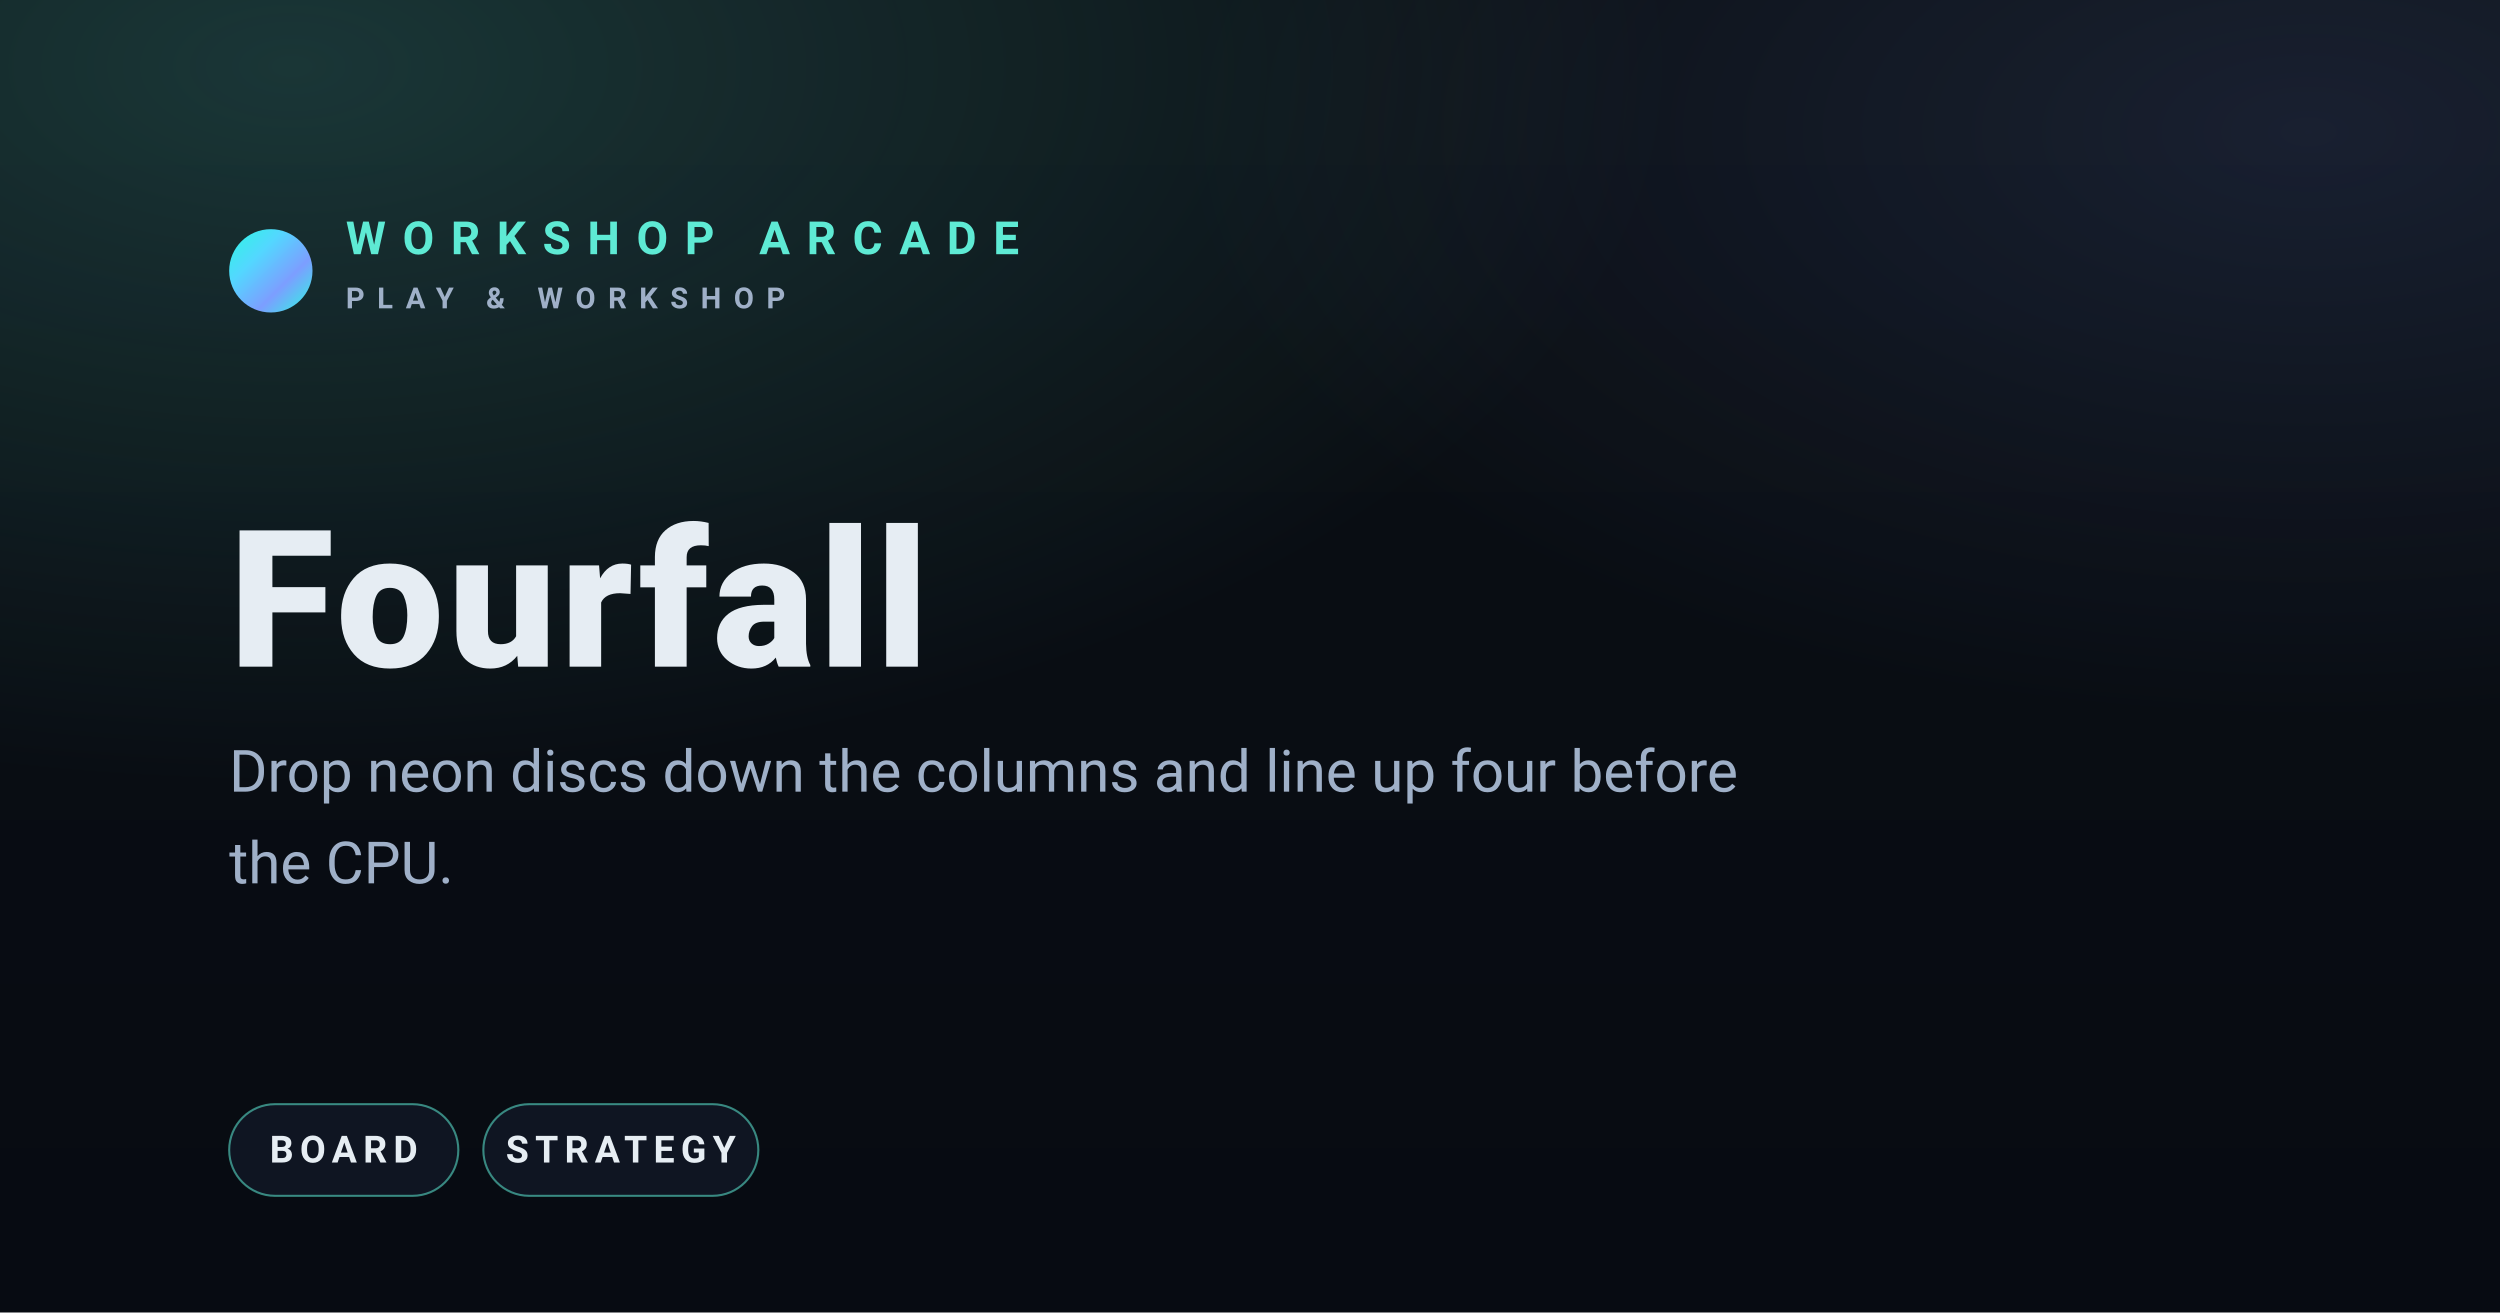
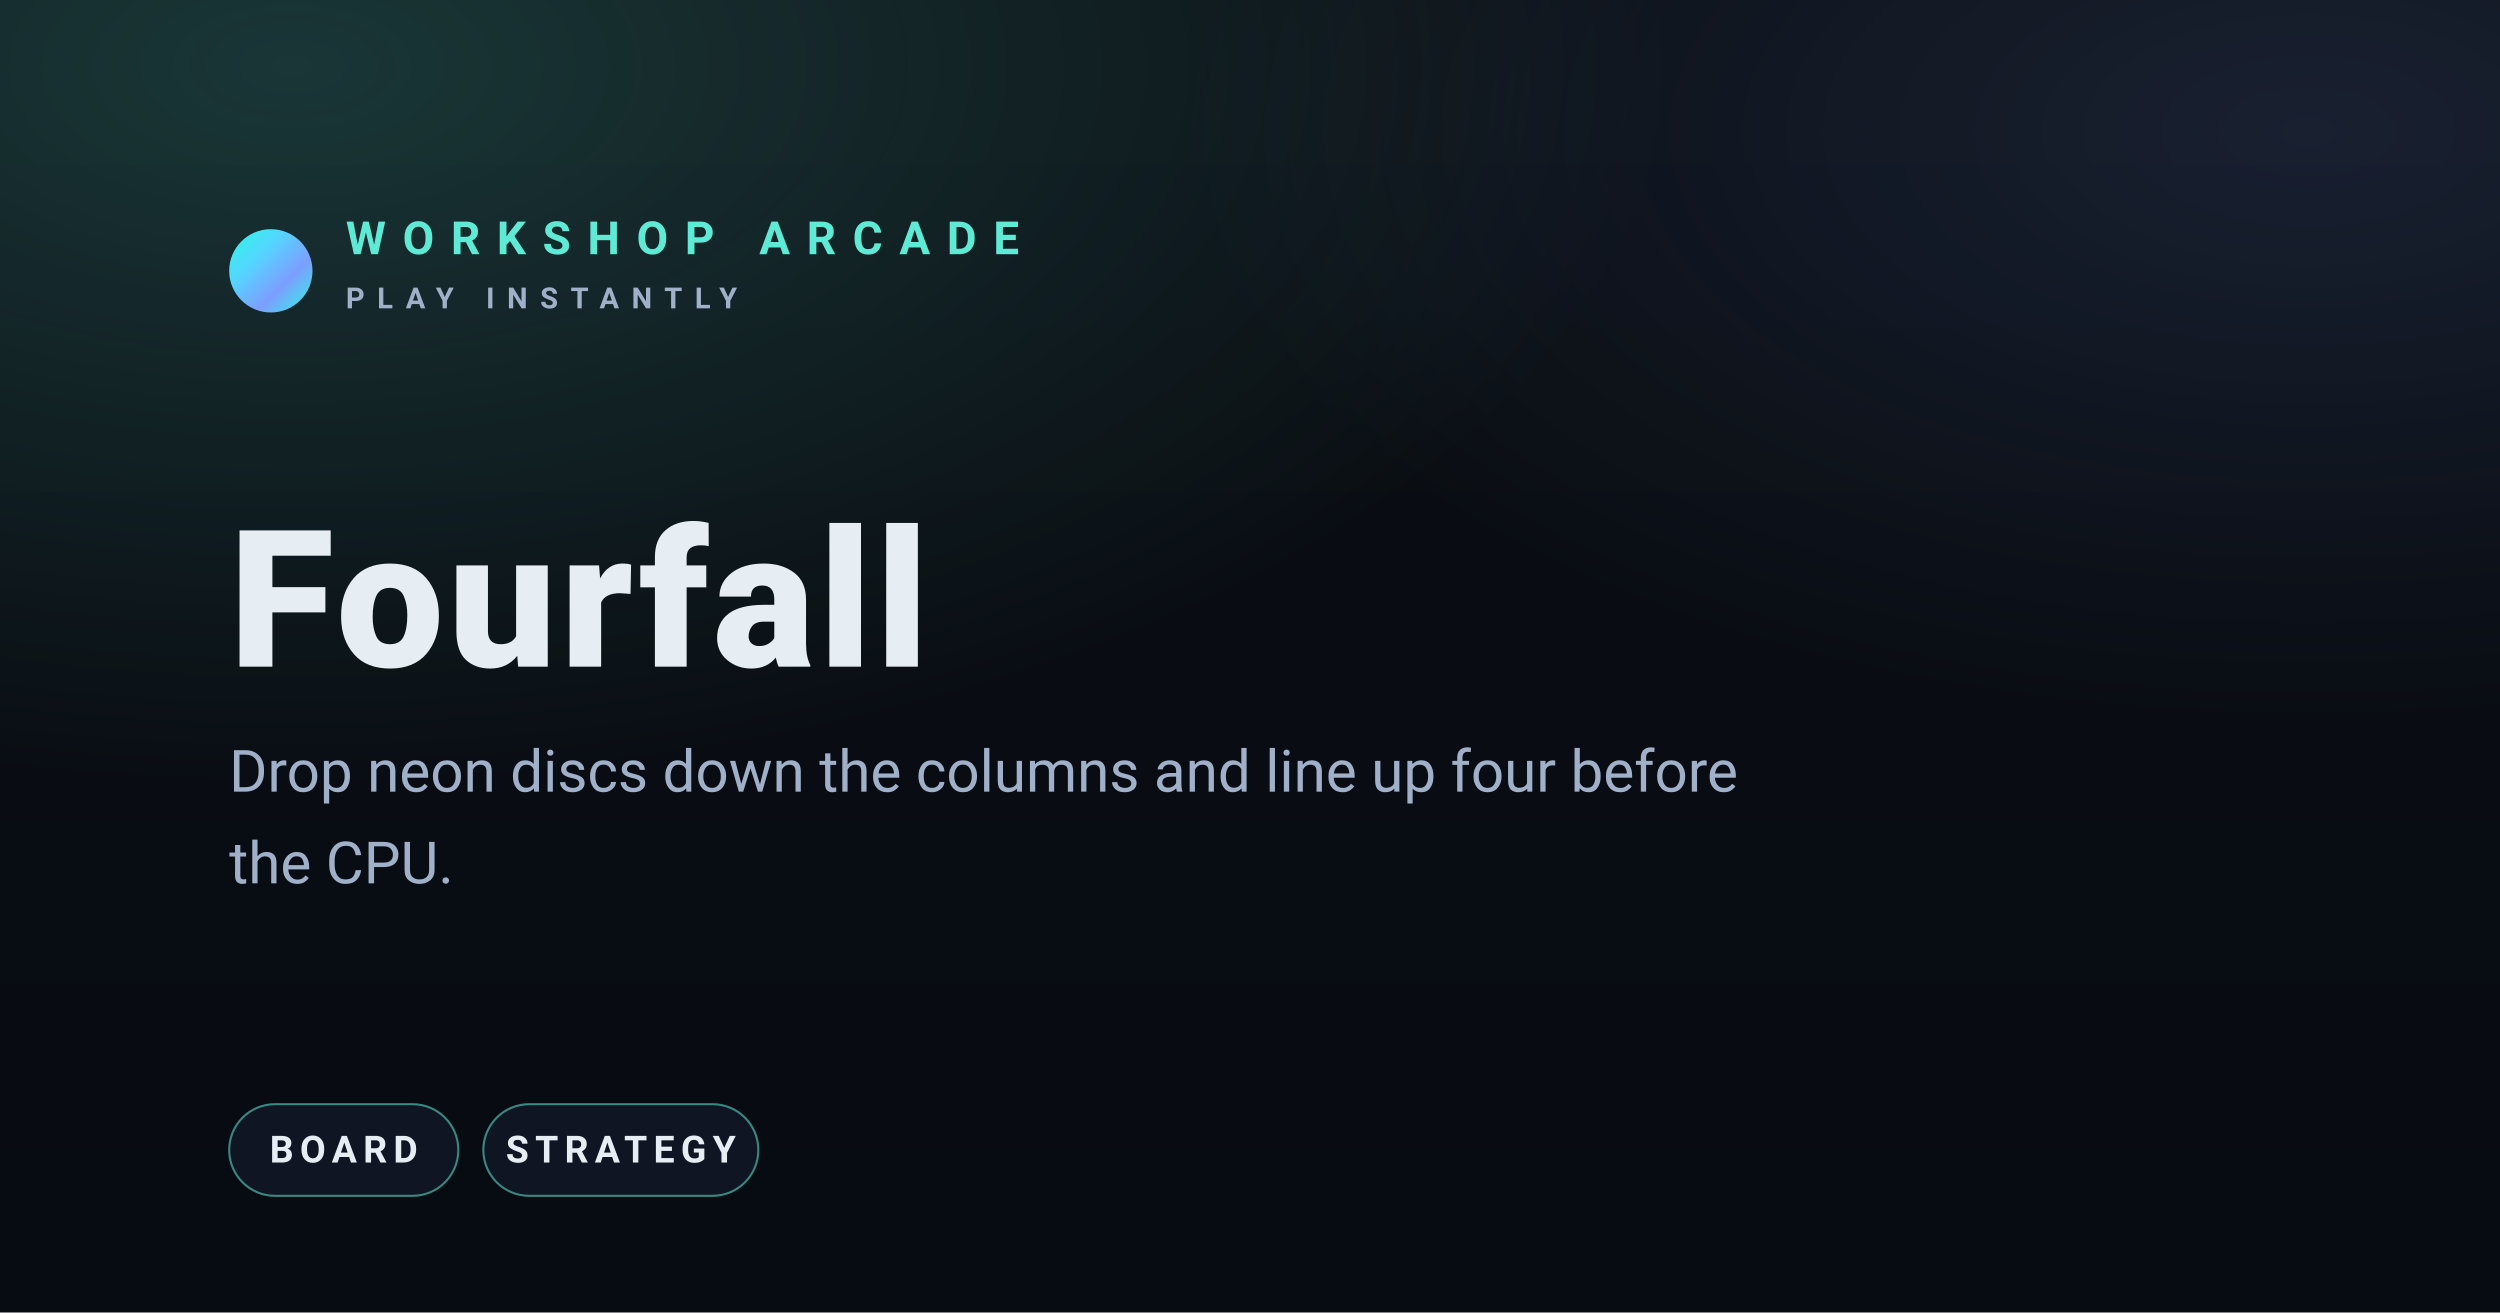
<svg xmlns="http://www.w3.org/2000/svg" viewBox="0 0 1200 630" width="1200" height="630">
  <defs>
    <linearGradient id="bg" x1="0" y1="0" x2="0" y2="1">
      <stop offset="0" stop-color="#0b0f14" />
      <stop offset="1" stop-color="#070b12" />
    </linearGradient>
    <radialGradient id="glow-teal" cx="0.12" cy="0.05" r="0.55">
      <stop offset="0" stop-color="#5eead4" stop-opacity="0.18" />
      <stop offset="1" stop-color="#5eead4" stop-opacity="0" />
    </radialGradient>
    <radialGradient id="glow-indigo" cx="0.92" cy="0.1" r="0.45">
      <stop offset="0" stop-color="#7c9eff" stop-opacity="0.12" />
      <stop offset="1" stop-color="#7c9eff" stop-opacity="0" />
    </radialGradient>
    <linearGradient id="dot" x1="0" y1="0" x2="1" y2="1">
      <stop offset="0" stop-color="#2cf8e2" />
      <stop offset="0.33" stop-color="#53d7ff" />
      <stop offset="0.66" stop-color="#7c9eff" />
      <stop offset="1" stop-color="#2cf8e2" />
    </linearGradient>
  </defs>
  <rect width="1200" height="630" fill="url(#bg)" />
  <rect width="1200" height="630" fill="url(#glow-teal)" />
  <rect width="1200" height="630" fill="url(#glow-indigo)" />
  <g transform="translate(110 110)">
    <circle cx="20" cy="20" r="20" fill="url(#dot)" />
    <text x="56" y="12" font-family="ui-sans-serif, system-ui, -apple-system, &quot;Segoe UI&quot;, Roboto, Helvetica, Arial, sans-serif" font-size="22" letter-spacing="8" fill="#5eead4" font-weight="700">WORKSHOP ARCADE</text>
-     <text x="56" y="38" font-family="ui-sans-serif, system-ui, -apple-system, &quot;Segoe UI&quot;, Roboto, Helvetica, Arial, sans-serif" font-size="14" letter-spacing="6" fill="#9fb0c8" font-weight="600" text-transform="uppercase">PLAY &amp; WORKSHOP</text>
+     <text x="56" y="38" font-family="ui-sans-serif, system-ui, -apple-system, &quot;Segoe UI&quot;, Roboto, Helvetica, Arial, sans-serif" font-size="14" letter-spacing="6" fill="#9fb0c8" font-weight="600" text-transform="uppercase">PLAY INSTANTLY</text>
  </g>
  <text x="110" y="320" font-family="ui-sans-serif, system-ui, -apple-system, &quot;Segoe UI&quot;, Roboto, Helvetica, Arial, sans-serif" font-size="92" letter-spacing="2" fill="#e6edf3" font-weight="800">Fourfall</text>
  <text x="110" y="380" font-family="ui-sans-serif, system-ui, -apple-system, &quot;Segoe UI&quot;, Roboto, Helvetica, Arial, sans-serif" font-size="28" fill="#9fb0c8">Drop neon discs down the columns and line up four before</text>
  <text x="110" y="424" font-family="ui-sans-serif, system-ui, -apple-system, &quot;Segoe UI&quot;, Roboto, Helvetica, Arial, sans-serif" font-size="28" fill="#9fb0c8">the CPU.</text>
  <g transform="translate(110 530)" font-family="ui-sans-serif, system-ui, -apple-system, &quot;Segoe UI&quot;, Roboto, Helvetica, Arial, sans-serif">
    <rect x="0" y="0" rx="22" ry="22" width="110" height="44" fill="#0f1522" stroke="#5eead4" stroke-opacity="0.55" stroke-width="1" />
    <text x="55" y="28" text-anchor="middle" fill="#e6edf3" font-size="18" font-weight="700" letter-spacing="3" font-family="ui-sans-serif, system-ui, -apple-system, &quot;Segoe UI&quot;, Roboto, Helvetica, Arial, sans-serif">BOARD</text>
    <rect x="122" y="0" rx="22" ry="22" width="132" height="44" fill="#0f1522" stroke="#5eead4" stroke-opacity="0.55" stroke-width="1" />
    <text x="188" y="28" text-anchor="middle" fill="#e6edf3" font-size="18" font-weight="700" letter-spacing="3" font-family="ui-sans-serif, system-ui, -apple-system, &quot;Segoe UI&quot;, Roboto, Helvetica, Arial, sans-serif">STRATEGY</text>
  </g>
</svg>
